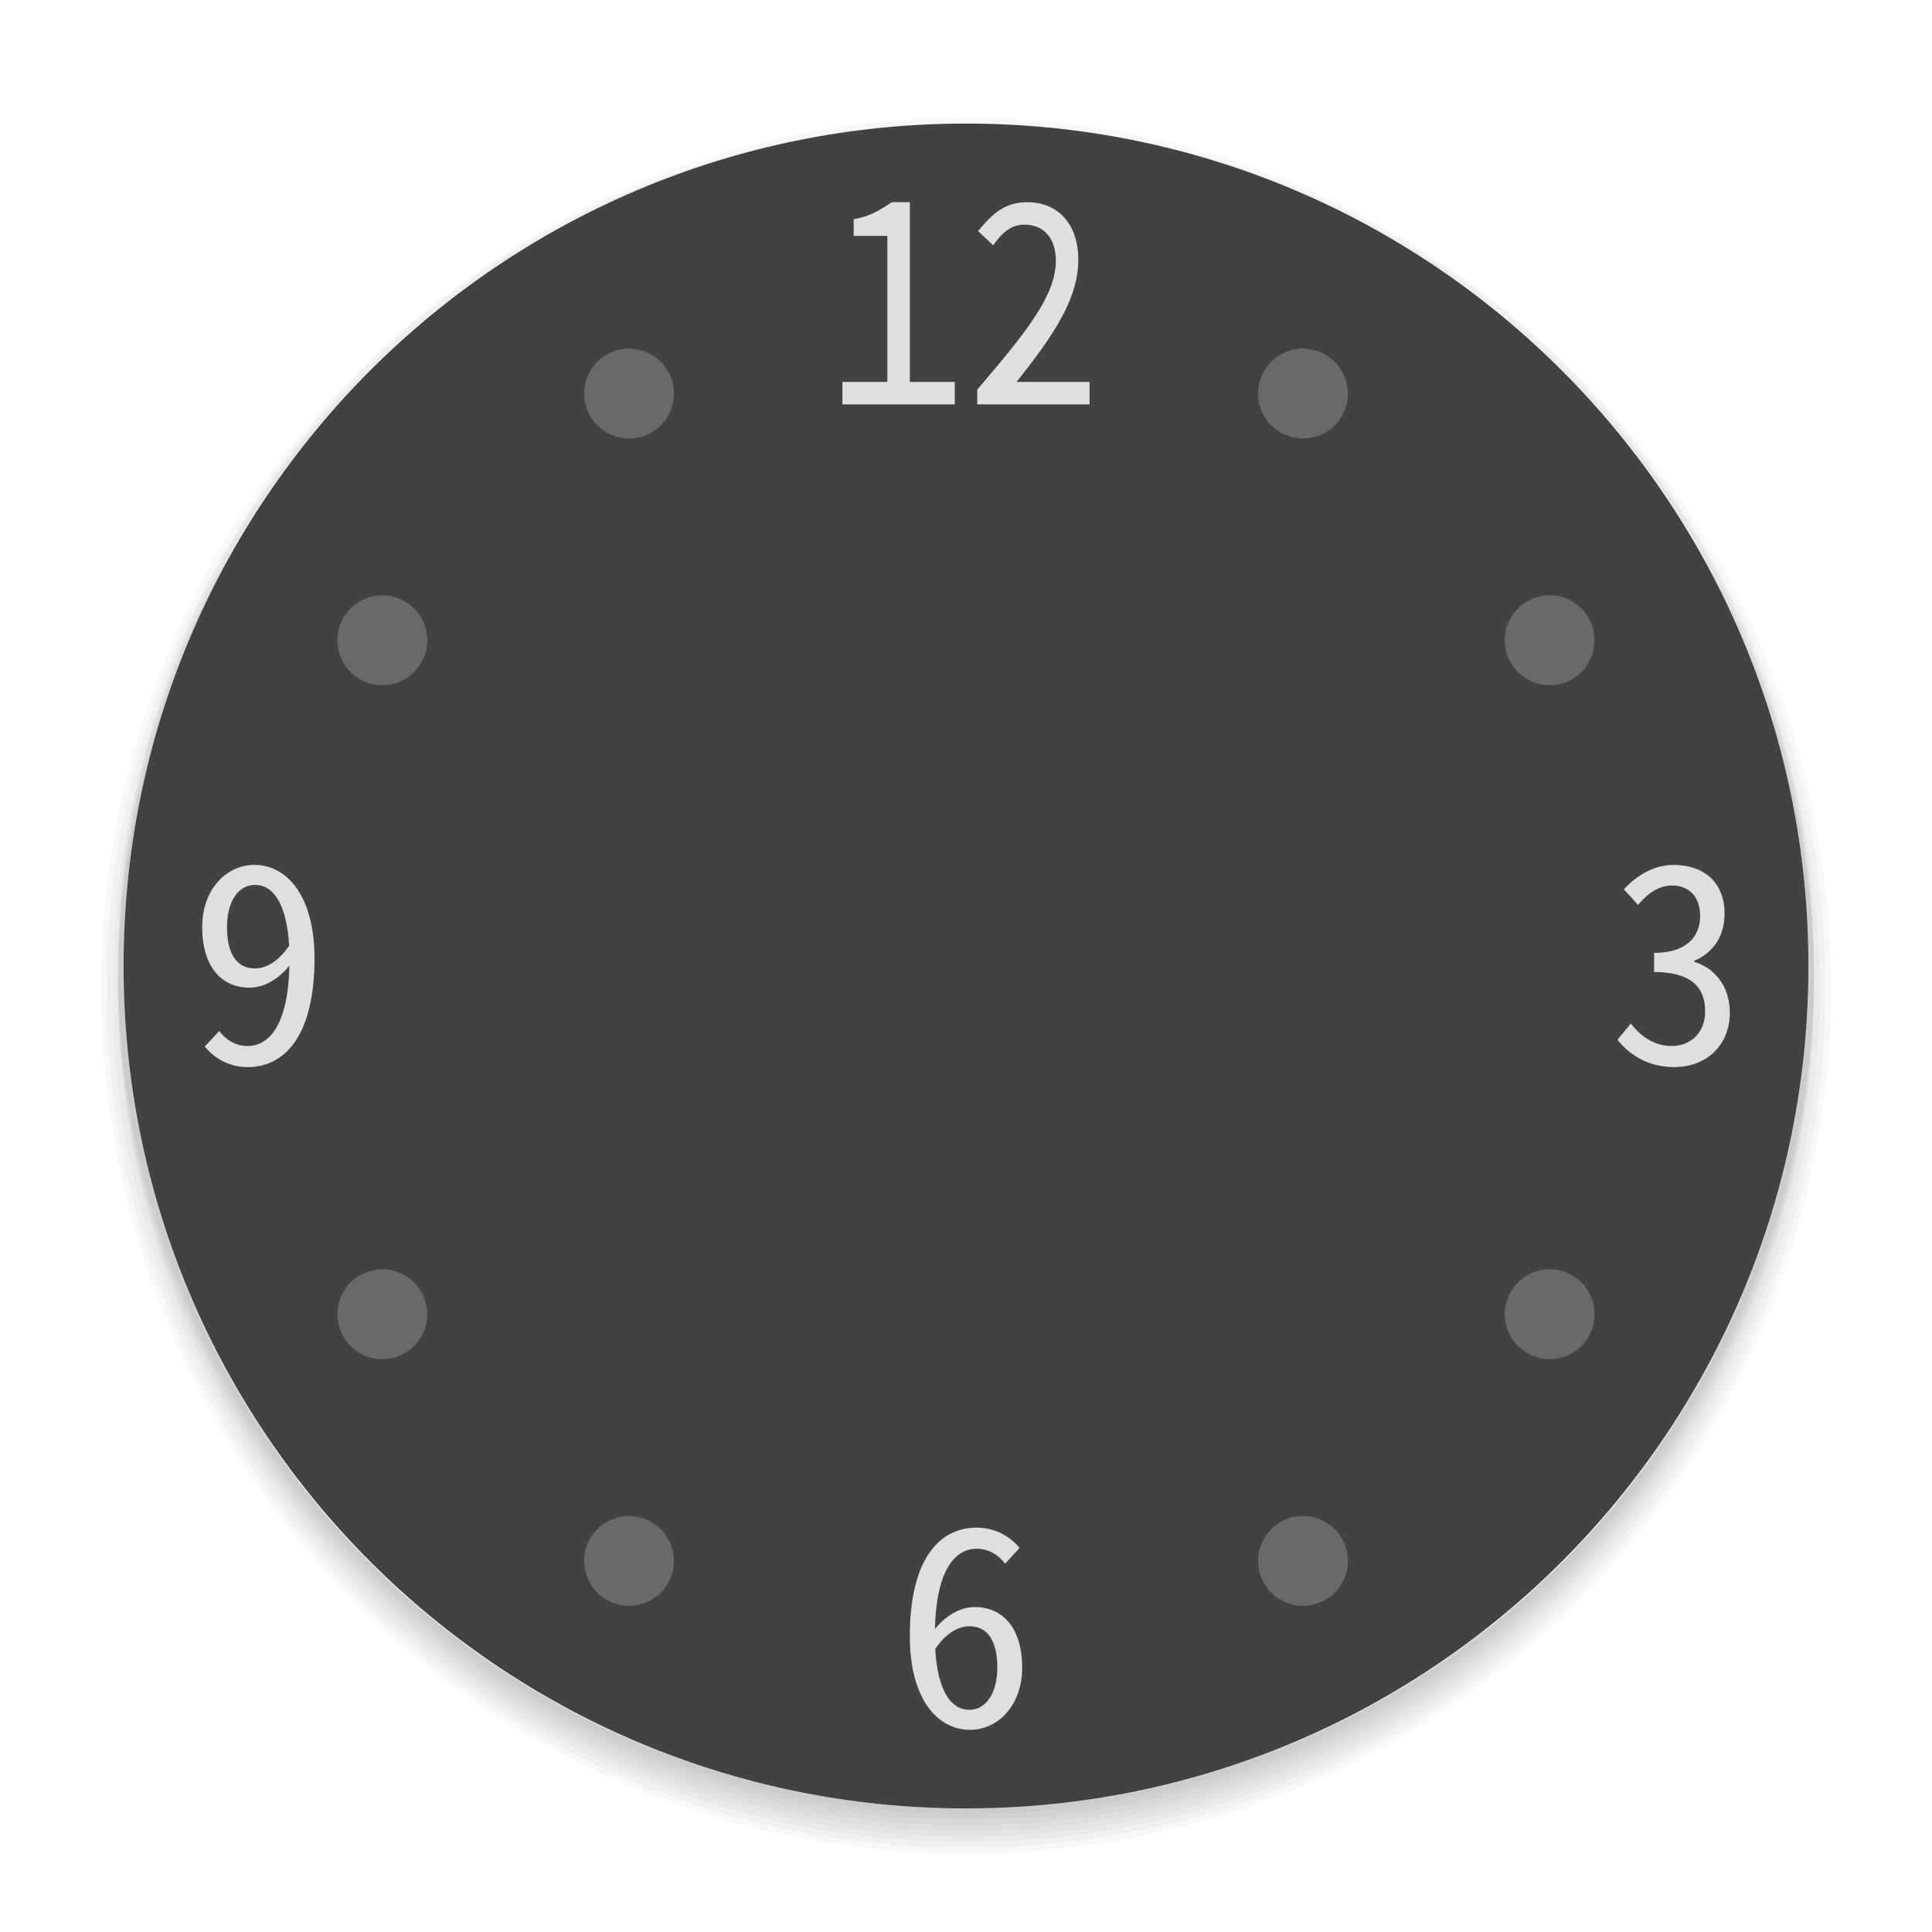
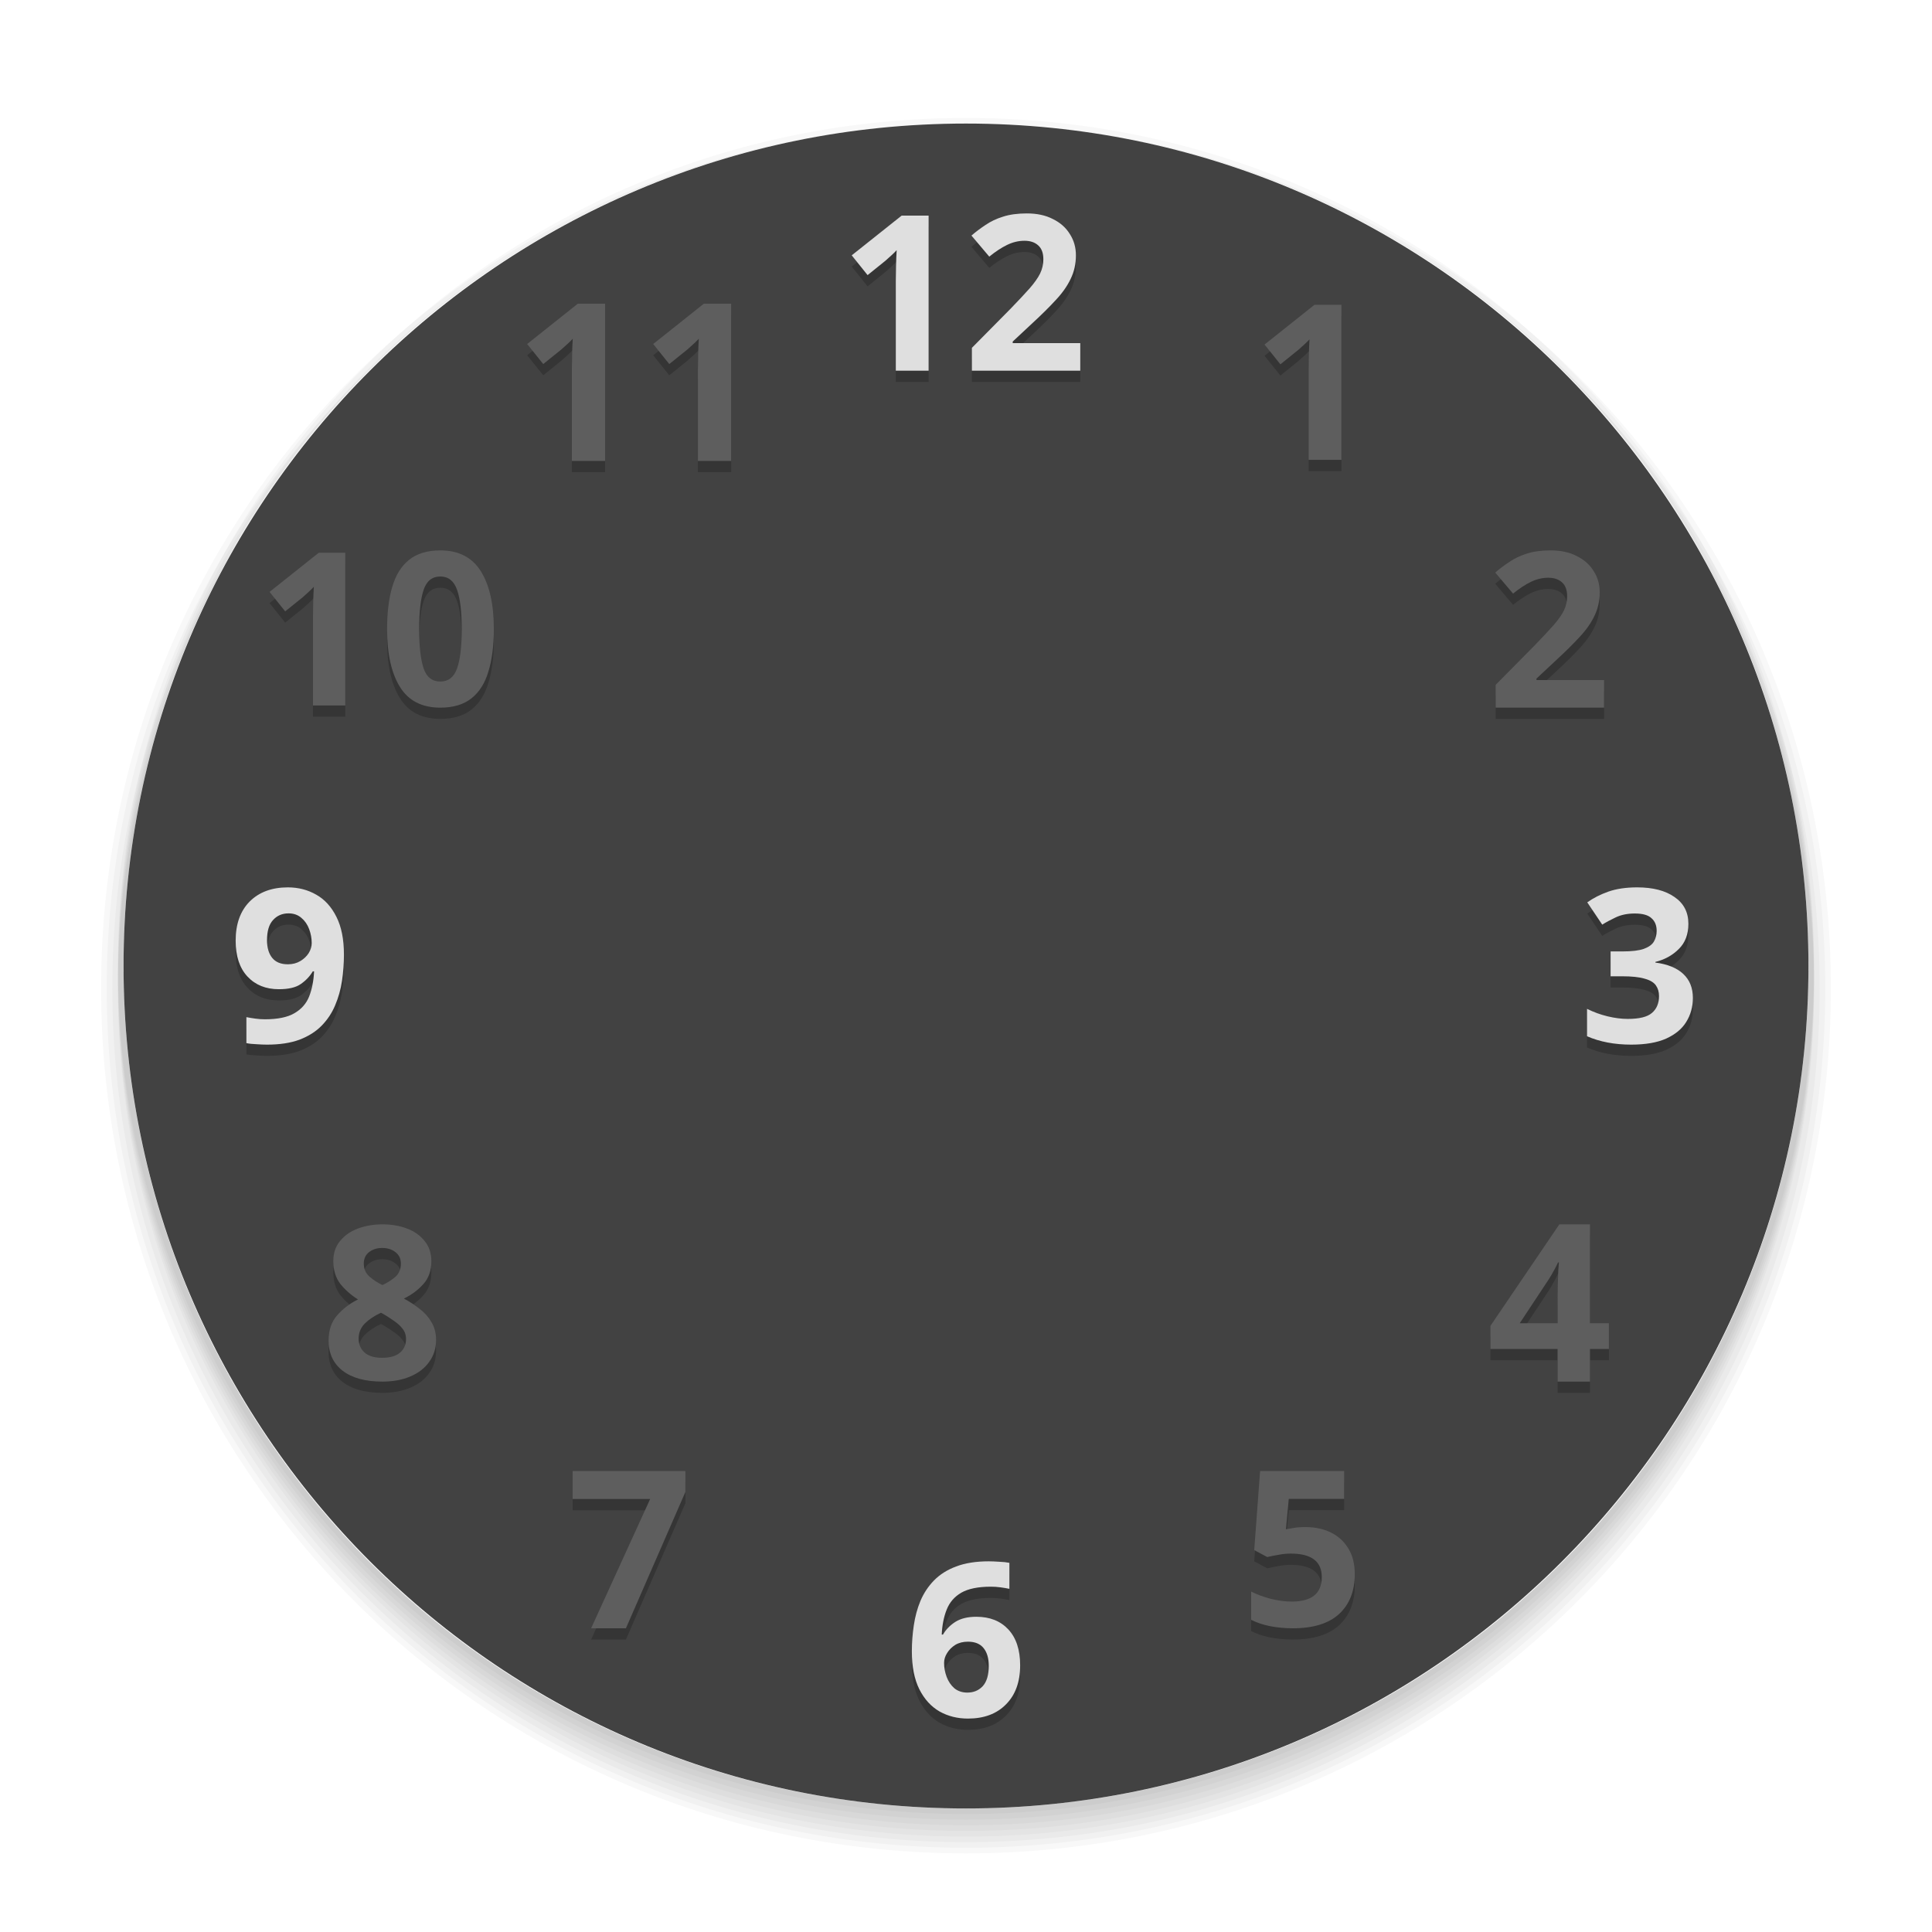
<svg xmlns="http://www.w3.org/2000/svg" id="svg59" width="172" height="172" version="1">
-   <g id="ClockFace">
-     <rect id="rect19" style="opacity:0.001;stroke-width:0.827" width="172" height="172" x="0" y="0" />
-     <path id="rect21" style="opacity:0.03" d="M 86 11 C 127.55 11 161 44.45 161 86 C 161 127.55 127.55 161 86 161 C 44.45 161 11 127.55 11 86 C 11 44.45 44.45 11 86 11 z M 86 11 C 43.342 11 9 45.342 9 88 C 9 130.658 43.342 165 86 165 C 128.658 165 163 130.658 163 88 C 163 45.342 128.658 11 86 11 z" />
-     <path id="rect23" style="opacity:0.03" d="M 35.357 30.596 C 19.491 44.593 9.5 65.081 9.5 88 C 9.5 130.381 43.619 164.5 86 164.5 C 128.381 164.5 162.5 130.381 162.5 88 C 162.5 65.081 152.509 44.593 136.643 30.596 C 151.625 44.29 161 64.008 161 86 C 161 127.55 127.55 161 86 161 C 44.45 161 11 127.55 11 86 C 11 64.008 20.375 44.29 35.357 30.596 z" />
-     <path id="rect25" style="opacity:0.03" d="M 21.027 48.447 C 14.028 59.956 10 73.49 10 88 C 10 130.104 43.896 164 86 164 C 128.104 164 162 130.104 162 88 C 162 73.49 157.972 59.956 150.973 48.447 C 157.343 59.481 161 72.294 161 86 C 161 127.55 127.55 161 86 161 C 44.45 161 11 127.55 11 86 C 11 72.294 14.658 59.481 21.027 48.447 z" />
-     <path id="rect27" style="opacity:0.03" d="M 13.154 68.076 C 11.434 74.421 10.5 81.096 10.5 88 C 10.5 129.827 44.173 163.5 86 163.5 C 127.827 163.5 161.5 129.827 161.5 88 C 161.5 81.096 160.566 74.421 158.846 68.076 C 160.244 73.818 161 79.816 161 86 C 161 127.55 127.55 161 86 161 C 44.45 161 11 127.55 11 86 C 11 79.816 11.756 73.818 13.154 68.076 z" />
-     <path id="rect29" style="opacity:0.03" d="M 15.23 61.07 C 12.176 69.29 10.5 78.191 10.5 87.5 C 10.5 129.327 44.173 163 86 163 C 127.827 163 161.5 129.327 161.5 87.5 C 161.5 78.191 159.824 69.29 156.77 61.07 C 159.5 68.865 161 77.25 161 86 C 161 127.55 127.55 161 86 161 C 44.45 161 11 127.55 11 86 C 11 77.25 12.5 68.865 15.23 61.07 z" />
-     <path id="rect31" style="opacity:0.03" d="M 21.428 47.75 C 14.49 59.174 10.5 72.604 10.5 87 C 10.5 128.827 44.173 162.5 86 162.5 C 127.827 162.5 161.5 128.827 161.5 87 C 161.5 72.604 157.51 59.174 150.572 47.75 C 157.193 58.938 161 72.005 161 86 C 161 127.55 127.55 161 86 161 C 44.45 161 11 127.55 11 86 C 11 72.005 14.807 58.938 21.428 47.75 z" />
-     <path id="rect33" style="opacity:0.03" d="M 82.104 11.098 C 42.101 13.112 10.5 45.98 10.5 86.5 C 10.5 128.327 44.173 162 86 162 C 127.827 162 161.5 128.327 161.5 86.5 C 161.5 45.972 129.885 13.1 89.871 11.098 C 129.608 13.099 161 45.748 161 86 C 161 127.55 127.55 161 86 161 C 44.45 161 11 127.55 11 86 C 11 45.748 42.392 13.099 82.129 11.098 C 82.121 11.098 82.112 11.097 82.104 11.098 z" />
-     <path id="rect35" style="opacity:0.03" d="M 86 10.5 C 44.173 10.5 10.5 44.173 10.5 86 C 10.5 127.827 44.173 161.5 86 161.5 C 127.827 161.5 161.5 127.827 161.5 86 C 161.5 44.173 127.827 10.5 86 10.5 z M 86 11 C 127.55 11 161 44.45 161 86 C 161 127.55 127.55 161 86 161 C 44.45 161 11 127.55 11 86 C 11 44.45 44.45 11 86 11 z" />
-     <rect id="rect37" style="fill:#424242" width="150" height="150" x="-161" y="-161" rx="75" ry="75" transform="matrix(0,-1,-1,0,0,0)" />
-     <path id="path39" style="fill:#dfdfdf" d="M 79.396,18 C 78.453,18.605 77.565,19.26 76,19.512 V 21 h 3 v 13 h -4 v 2 H 85 V 34 H 81 V 18 Z m 12.064,0 c -2.025,0 -3.116,1.039 -4.385,2.574 l 1.342,1.264 C 89.199,20.748 89.974,20 91.193,20 92.974,20 94,21.268 94,23.199 c 0,3.095 -2.584,6.314 -7,11.488 V 36 H 97 V 34 H 90.5 C 94.037,29.568 95.998,26.443 95.998,23.125 95.998,20.03 94.266,18 91.461,18 Z M 22.645,77 C 20.132,77 18,79.196 18,82.537 c 0,3.561 1.751,5.391 4.213,5.391 1.345,0 2.588,-0.78 3.553,-1.951 -0.127,5.366 -1.852,7.145 -3.73,7.145 -0.964,0 -1.903,-0.486 -2.512,-1.34 l -1.295,1.389 C 19.091,94.219 20.385,95 22.061,95 25.259,95 28,92.341 28,85.316 28,79.853 25.614,77 22.645,77 Z m 126.367,0 c -1.753,0 -3.258,0.902 -4.443,2.17 l 1.26,1.391 c 0.864,-1.049 1.901,-1.73 3.012,-1.73 1.531,0 2.518,1 2.518,2.707 0,1.78 -1.135,3.293 -4.098,3.293 v 1.707 c 3.284,0 4.543,1.34 4.543,3.486 0,1.976 -1.334,3.098 -2.988,3.098 -1.556,0 -2.765,-0.878 -3.629,-2 L 144,92.561 C 144.988,93.829 146.643,95 149.062,95 151.803,95 154,93.171 154,90.146 c 0,-2.463 -1.481,-4.024 -3.16,-4.512 v -0.098 c 1.58,-0.683 2.691,-2.05 2.691,-4.221 C 153.531,78.585 151.703,77 149.012,77 Z M 22.695,78.781 c 1.726,0 2.842,1.853 3.045,5.414 -1.015,1.512 -2.157,2.023 -3.045,2.023 -1.599,0 -2.486,-1.267 -2.486,-3.682 0,-2.293 1.014,-3.756 2.486,-3.756 z M 86.939,136 C 83.741,136 81,138.635 81,145.684 81,151.147 83.386,154 86.355,154 88.868,154 91,151.804 91,148.463 c 0,-3.561 -1.751,-5.391 -4.213,-5.391 -1.345,0 -2.588,0.78 -3.553,1.951 0.127,-5.366 1.852,-7.145 3.73,-7.145 0.964,0 1.903,0.486 2.512,1.34 l 1.295,-1.414 C 89.909,136.78 88.615,136 86.939,136 Z m -0.635,8.781 c 1.599,0 2.486,1.267 2.486,3.682 0,2.268 -1.014,3.756 -2.486,3.756 -1.726,0 -2.842,-1.853 -3.045,-5.414 1.015,-1.512 2.157,-2.023 3.045,-2.023 z" />
-     <path id="path41" style="fill:#696969" d="M 55.906,31.039 A 4,4 0 0 0 54,31.574 4,4 0 0 0 52.535,37.039 4,4 0 0 0 58,38.502 a 4,4 0 0 0 1.465,-5.463 4,4 0 0 0 -3.559,-2 z m 60.188,0 a 4,4 0 0 0 -3.559,2 A 4,4 0 0 0 114,38.502 4,4 0 0 0 119.465,37.039 4,4 0 0 0 118,31.574 4,4 0 0 0 116.094,31.039 Z M 34.133,53 A 4,4 0 0 0 33.85,53.004 4,4 0 0 0 30.574,55 4,4 0 0 0 32.039,60.465 4,4 0 0 0 37.502,59 4,4 0 0 0 36.039,53.535 4,4 0 0 0 34.133,53 Z M 138.15,53.004 A 4,4 0 0 0 135.961,53.535 4,4 0 0 0 134.498,59 4,4 0 0 0 139.961,60.465 4,4 0 0 0 141.426,55 4,4 0 0 0 138.15,53.004 Z M 138.055,113 a 4,4 0 0 0 -0.281,0.004 4,4 0 0 0 -3.275,1.996 4,4 0 0 0 1.463,5.465 A 4,4 0 0 0 141.426,119 4,4 0 0 0 139.961,113.535 4,4 0 0 0 138.055,113 Z m -103.828,0.004 a 4,4 0 0 0 -2.188,0.531 A 4,4 0 0 0 30.574,119 4,4 0 0 0 36.039,120.465 4,4 0 0 0 37.502,115 4,4 0 0 0 34.227,113.004 Z M 56.094,134.963 A 4,4 0 0 0 52.535,136.961 4,4 0 0 0 54,142.426 4,4 0 0 0 59.465,140.961 4,4 0 0 0 58,135.498 4,4 0 0 0 56.094,134.963 Z m 59.812,0 A 4,4 0 0 0 114,135.498 a 4,4 0 0 0 -1.465,5.463 4,4 0 0 0 5.465,1.465 4,4 0 0 0 1.465,-5.465 4,4 0 0 0 -3.559,-1.998 z" />
-   </g>
  <g id="SecondHand">
    <rect id="rect8" style="opacity:0.001;stroke-width:1.028" width="22" height="96" x="233" y="76" />
    <path id="path10" style="fill:#ff9800" d="m 245,83 v 79 c 0,0 0,4.2e-4 -1,4.2e-4 -1,0 -1,4.2e-4 -1,4.2e-4 V 83 Z" />
    <circle id="circle848" style="fill:none;stroke-width:2;stroke:#000000;stroke-opacity:1;stroke-miterlimit:4;stroke-dasharray:none;opacity:0.05" cx="244" cy="87" r="10" />
    <circle id="circle846" style="fill:none;stroke-width:1;stroke:#000000;stroke-opacity:1;stroke-miterlimit:4;stroke-dasharray:none;opacity:0.05" cx="244" cy="87" r="10" />
    <circle id="circle16" style="fill:#595959;stroke-width:1.111" cx="244" cy="87" r="10" />
  </g>
  <g id="MinuteHand" transform="translate(-35,-36)">
    <rect id="rect52" style="opacity:0.05;fill:none;stroke:#000000;stroke-width:2;stroke-linecap:round;stroke-linejoin:bevel" width="6" height="94" x="241" y="113" rx="3" ry="3" />
    <rect id="rect54" style="opacity:0.05;fill:none;stroke:#000000;stroke-linecap:round;stroke-linejoin:bevel" width="6" height="94" x="241" y="113" rx="3" ry="3" />
    <rect id="rect56" style="fill:#dfdfdf" width="6" height="94" x="241" y="113" rx="3" ry="3" />
  </g>
  <g id="HourHand">
    <rect id="rect872" style="opacity:0.001;fill:#000000;fill-opacity:1;stroke:none;stroke-width:0.727;stroke-linecap:round;stroke-linejoin:round;stroke-miterlimit:4;stroke-dasharray:none;stroke-opacity:1" width="10" height="96" x="176" y="76" />
    <path id="path917" style="fill:none;stroke:#000000;stroke-opacity:1;opacity:0.05" d="m 181,77 c -2.209,0 -4,1.791 -4,4 V 127 v 1 c 0,2.216 1.784,4 4,4 2.216,0 4,-1.784 4,-4 v -1 -46 c 0,-2.209 -1.791,-4 -4,-4 z" />
    <path id="path919" style="fill:none;stroke:#000000;stroke-opacity:1;opacity:0.05;stroke-width:2;stroke-miterlimit:4;stroke-dasharray:none" d="m 181,77 c -2.209,0 -4,1.791 -4,4 V 127 v 1 c 0,2.216 1.784,4 4,4 2.216,0 4,-1.784 4,-4 v -1 -46 c 0,-2.209 -1.791,-4 -4,-4 z" />
    <path id="HourHand2" style="fill:#dfdfdf" d="m 181,77 c -2.209,0 -4,1.791 -4,4 V 127 v 1 c 0,2.216 1.784,4 4,4 2.216,0 4,-1.784 4,-4 v -1 -46 c 0,-2.209 -1.791,-4 -4,-4 z" />
  </g>
+   <g id="ClockFace">
+     <rect id="rect19" style="opacity:0.001;stroke-width:0.827" width="172" height="172" x="0" y="0" />
+     <path id="rect21" style="opacity:0.03" d="m 86,11 c 41.55,0 75,33.45 75,75 0,41.55 -33.45,75 -75,75 C 44.45,161 11,127.55 11,86 11,44.45 44.45,11 86,11 Z m 0,0 C 43.342,11 9,45.342 9,88 c 0,42.658 34.342,77 77,77 42.658,0 77,-34.342 77,-77 0,-42.658 -34.342,-77 -77,-77 z" />
+     <path id="rect23" style="opacity:0.03" d="M 35.357,30.596 C 19.491,44.593 9.5,65.081 9.5,88 c 0,42.381 34.119,76.5 76.5,76.5 42.381,0 76.5,-34.119 76.5,-76.5 0,-22.919 -9.991,-43.407 -25.857,-57.404 C 151.625,44.29 161,64.008 161,86 161,127.55 127.55,161 86,161 44.45,161 11,127.55 11,86 11,64.008 20.375,44.29 35.357,30.596 Z" />
+     <path id="rect25" style="opacity:0.03" d="M 21.027,48.447 C 14.028,59.956 10,73.49 10,88 c 0,42.104 33.896,76 76,76 42.104,0 76,-33.896 76,-76 C 162,73.49 157.972,59.956 150.973,48.447 157.343,59.481 161,72.294 161,86 161,127.55 127.55,161 86,161 44.45,161 11,127.55 11,86 11,72.294 14.658,59.481 21.027,48.447 Z" />
+     <path id="rect27" style="opacity:0.03" d="M 13.154,68.076 C 11.434,74.421 10.5,81.096 10.5,88 c 0,41.827 33.673,75.5 75.5,75.5 41.827,0 75.5,-33.673 75.5,-75.5 0,-6.904 -0.934,-13.579 -2.654,-19.924 C 160.244,73.818 161,79.816 161,86 c 0,41.55 -33.45,75 -75,75 -41.55,0 -75,-33.45 -75,-75 0,-6.184 0.756,-12.182 2.154,-17.924 z" />
+     <path id="rect29" style="opacity:0.03" d="M 15.23,61.07 C 12.176,69.29 10.5,78.191 10.5,87.5 c 0,41.827 33.673,75.5 75.5,75.5 41.827,0 75.5,-33.673 75.5,-75.5 0,-9.309 -1.676,-18.21 -4.73,-26.43 C 159.5,68.865 161,77.25 161,86 c 0,41.55 -33.45,75 -75,75 -41.55,0 -75,-33.45 -75,-75 0,-8.75 1.5,-17.135 4.23,-24.93 z" />
+     <path id="rect31" style="opacity:0.03" d="M 21.428,47.75 C 14.49,59.174 10.5,72.604 10.5,87 c 0,41.827 33.673,75.5 75.5,75.5 41.827,0 75.5,-33.673 75.5,-75.5 0,-14.396 -3.99,-27.826 -10.928,-39.25 C 157.193,58.938 161,72.005 161,86 161,127.55 127.55,161 86,161 44.45,161 11,127.55 11,86 11,72.005 14.807,58.938 21.428,47.75 Z" />
+     <path id="rect33" style="opacity:0.03" d="M 82.104,11.098 C 42.101,13.112 10.5,45.98 10.5,86.5 10.5,128.327 44.173,162 86,162 127.827,162 161.5,128.327 161.5,86.5 161.5,45.972 129.885,13.1 89.871,11.098 129.608,13.099 161,45.748 161,86 c 0,41.55 -33.45,75 -75,75 -41.55,0 -75,-33.45 -75,-75 0,-40.252 31.392,-72.901 71.129,-74.902 -0.008,4.21e-4 -0.017,-4.23e-4 -0.025,0 z" />
+     <path id="rect35" style="opacity:0.03" d="m 86,10.5 c -41.827,0 -75.5,33.673 -75.5,75.5 0,41.827 33.673,75.5 75.5,75.5 41.827,0 75.5,-33.673 75.5,-75.5 0,-41.827 -33.673,-75.5 -75.5,-75.5 z m 0,0.5 c 41.55,0 75,33.45 75,75 0,41.55 -33.45,75 -75,75 C 44.45,161 11,127.55 11,86 11,44.45 44.45,11 86,11 Z" />
+     <rect id="rect37" style="fill:#424242" width="150" height="150" x="-161" y="-161" rx="75" ry="75" transform="matrix(0,-1,-1,0,0,0)" />
+     <path id="path1272" style="font-style:normal;font-variant:normal;font-weight:bold;font-stretch:normal;font-size:medium;line-height:1.25;font-family:'Noto Sans';-inkscape-font-specification:'Noto Sans Bold';letter-spacing:0px;word-spacing:0px;opacity:0.2;fill:#000000;fill-opacity:1;stroke:none;stroke-width:0.483" d="m 91.416,20 c -0.825,0 -1.534,0.098 -2.127,0.291 -0.58,0.18 -1.096,0.425 -1.547,0.734 -0.451,0.297 -0.869,0.612 -1.256,0.947 l 1.586,1.875 c 0.554,-0.451 1.083,-0.798 1.586,-1.043 0.503,-0.245 1.018,-0.369 1.547,-0.369 0.516,0 0.92,0.136 1.217,0.406 0.309,0.271 0.465,0.684 0.465,1.238 0,0.451 -0.098,0.876 -0.291,1.275 -0.193,0.387 -0.502,0.827 -0.928,1.316 -0.425,0.477 -0.986,1.075 -1.682,1.797 l -3.461,3.5 V 34 h 9.648 v -2.455 h -6.014 v -0.137 l 1.779,-1.662 c 0.812,-0.748 1.501,-1.432 2.068,-2.051 0.58,-0.619 1.018,-1.243 1.314,-1.875 0.309,-0.632 0.465,-1.327 0.465,-2.088 0,-0.709 -0.18,-1.34 -0.541,-1.895 C 94.898,21.271 94.396,20.824 93.738,20.502 93.094,20.167 92.318,20 91.416,20 Z m -11.143,0.193 -4.447,3.539 1.412,1.76 1.586,-1.277 c 0.18,-0.155 0.374,-0.328 0.58,-0.521 0.219,-0.206 0.359,-0.348 0.424,-0.426 -0.026,0.413 -0.044,0.897 -0.057,1.451 -0.013,0.541 -0.02,0.973 -0.02,1.295 V 34 h 2.92 V 20.193 Z m -28.832,7.844 -4.51,3.59 1.432,1.783 1.607,-1.293 c 0.183,-0.157 0.379,-0.333 0.588,-0.529 0.222,-0.209 0.366,-0.353 0.432,-0.432 -0.026,0.418 -0.046,0.909 -0.059,1.471 -0.013,0.549 -0.02,0.986 -0.02,1.312 v 8.098 h 2.961 v -14 z m 11.221,0 -4.51,3.59 1.432,1.783 1.607,-1.293 c 0.183,-0.157 0.379,-0.333 0.588,-0.529 0.222,-0.209 0.366,-0.353 0.432,-0.432 -0.026,0.418 -0.046,0.909 -0.059,1.471 -0.013,0.549 -0.02,0.986 -0.02,1.312 v 8.098 h 2.961 v -14 z m 54.363,0.098 -4.447,3.539 1.412,1.76 1.584,-1.277 c 0.18,-0.155 0.374,-0.328 0.58,-0.521 0.219,-0.206 0.361,-0.348 0.426,-0.426 -0.026,0.413 -0.044,0.897 -0.057,1.451 -0.013,0.541 -0.019,0.973 -0.019,1.295 v 7.986 h 2.92 V 28.135 Z M 39.203,50 c -1.156,0 -2.083,0.279 -2.781,0.838 -0.698,0.559 -1.199,1.366 -1.504,2.42 -0.305,1.041 -0.457,2.292 -0.457,3.752 0,2.197 0.381,3.911 1.143,5.143 C 36.365,63.384 37.565,64 39.203,64 c 1.156,0 2.083,-0.279 2.781,-0.838 0.698,-0.559 1.199,-1.359 1.504,-2.4 0.317,-1.041 0.477,-2.292 0.477,-3.752 0,-2.21 -0.388,-3.93 -1.162,-5.162 C 42.028,50.616 40.829,50 39.203,50 Z m 98.846,0 c -0.825,0 -1.534,0.096 -2.127,0.289 -0.58,0.18 -1.096,0.427 -1.547,0.736 -0.451,0.296 -0.871,0.612 -1.258,0.947 l 1.586,1.875 c 0.554,-0.451 1.083,-0.8 1.586,-1.045 0.503,-0.245 1.018,-0.367 1.547,-0.367 0.516,0 0.922,0.136 1.219,0.406 0.309,0.271 0.463,0.684 0.463,1.238 0,0.451 -0.096,0.876 -0.289,1.275 -0.193,0.387 -0.502,0.827 -0.928,1.316 -0.425,0.477 -0.987,1.075 -1.684,1.797 l -3.461,3.5 V 64 h 9.648 v -2.455 h -6.014 v -0.137 l 1.779,-1.662 c 0.812,-0.748 1.503,-1.432 2.07,-2.051 0.58,-0.619 1.018,-1.243 1.314,-1.875 0.309,-0.632 0.463,-1.327 0.463,-2.088 0,-0.709 -0.18,-1.342 -0.541,-1.896 -0.348,-0.567 -0.85,-1.012 -1.508,-1.334 C 139.725,50.167 138.951,50 138.049,50 Z m -109.67,0.209 -4.381,3.486 1.391,1.732 1.562,-1.256 c 0.178,-0.152 0.367,-0.325 0.57,-0.516 0.216,-0.203 0.356,-0.342 0.42,-0.418 -0.025,0.406 -0.046,0.882 -0.059,1.428 -0.013,0.533 -0.018,0.96 -0.018,1.277 v 7.865 h 2.875 v -13.6 z m 10.824,2.115 c 0.711,0 1.207,0.392 1.486,1.18 0.279,0.787 0.418,1.957 0.418,3.506 0,1.562 -0.139,2.729 -0.418,3.504 -0.279,0.775 -0.775,1.162 -1.486,1.162 -0.724,0 -1.22,-0.388 -1.486,-1.162 -0.267,-0.787 -0.4,-1.955 -0.4,-3.504 0,-1.549 0.134,-2.719 0.4,-3.506 0.267,-0.787 0.763,-1.18 1.486,-1.18 z M 25.627,80 c -1.428,0 -2.563,0.422 -3.404,1.264 -0.829,0.842 -1.242,2.001 -1.242,3.48 0,1.377 0.35,2.441 1.051,3.193 0.701,0.752 1.633,1.129 2.793,1.129 0.867,0 1.518,-0.153 1.951,-0.459 0.446,-0.306 0.803,-0.683 1.07,-1.129 h 0.115 c -0.038,0.842 -0.184,1.588 -0.439,2.238 -0.255,0.638 -0.696,1.135 -1.32,1.492 -0.612,0.357 -1.484,0.535 -2.619,0.535 -0.281,0 -0.561,-0.02 -0.842,-0.059 -0.281,-0.038 -0.55,-0.082 -0.805,-0.133 v 2.314 c 0.242,0.051 0.543,0.083 0.9,0.096 0.357,0.025 0.668,0.037 0.936,0.037 1.135,0 2.098,-0.146 2.889,-0.439 0.803,-0.306 1.461,-0.721 1.971,-1.244 0.523,-0.536 0.925,-1.141 1.205,-1.816 0.293,-0.689 0.497,-1.415 0.611,-2.18 0.115,-0.778 0.172,-1.556 0.172,-2.334 0,-1.364 -0.224,-2.485 -0.67,-3.365 -0.446,-0.893 -1.045,-1.55 -1.797,-1.971 C 27.4,80.217 26.558,80 25.627,80 Z m 120.125,0 c -0.992,0 -1.849,0.127 -2.574,0.381 -0.712,0.254 -1.335,0.572 -1.869,0.953 l 1.334,1.984 c 0.318,-0.203 0.72,-0.42 1.203,-0.648 0.483,-0.229 1.049,-0.344 1.697,-0.344 0.699,0 1.194,0.14 1.486,0.42 0.305,0.267 0.459,0.642 0.459,1.125 0,0.356 -0.083,0.675 -0.248,0.955 -0.153,0.267 -0.451,0.483 -0.896,0.648 -0.432,0.153 -1.069,0.229 -1.908,0.229 h -1.049 v 2.213 h 1.031 c 0.852,0 1.512,0.069 1.982,0.209 0.483,0.127 0.821,0.325 1.012,0.592 0.191,0.267 0.285,0.584 0.285,0.953 0,0.649 -0.209,1.152 -0.629,1.508 -0.407,0.356 -1.124,0.533 -2.154,0.533 -0.559,0 -1.157,-0.076 -1.793,-0.229 -0.636,-0.153 -1.247,-0.376 -1.832,-0.668 v 2.441 C 142.433,93.752 143.744,94 145.219,94 c 1.272,0 2.308,-0.179 3.109,-0.535 0.814,-0.369 1.411,-0.863 1.793,-1.486 0.394,-0.636 0.59,-1.348 0.59,-2.137 0,-0.89 -0.285,-1.603 -0.857,-2.137 -0.572,-0.534 -1.4,-0.87 -2.48,-1.01 v -0.059 c 0.827,-0.203 1.521,-0.585 2.08,-1.145 0.572,-0.559 0.857,-1.309 0.857,-2.25 0,-1.03 -0.414,-1.825 -1.24,-2.385 C 148.257,80.285 147.151,80 145.752,80 Z M 25.686,82.314 c 0.459,0 0.84,0.135 1.146,0.402 0.306,0.255 0.536,0.586 0.689,0.994 0.153,0.408 0.229,0.821 0.229,1.242 0,0.306 -0.089,0.607 -0.268,0.9 -0.179,0.281 -0.427,0.516 -0.746,0.707 -0.319,0.191 -0.689,0.287 -1.109,0.287 -0.625,0 -1.09,-0.192 -1.396,-0.574 -0.306,-0.383 -0.459,-0.905 -0.459,-1.568 0,-0.816 0.18,-1.414 0.537,-1.797 0.357,-0.395 0.816,-0.594 1.377,-0.594 z M 34.047,110 c -0.764,0 -1.483,0.121 -2.158,0.363 -0.662,0.242 -1.196,0.611 -1.604,1.107 -0.407,0.484 -0.611,1.082 -0.611,1.795 0,0.815 0.211,1.497 0.631,2.045 0.433,0.535 0.955,0.993 1.566,1.375 -0.726,0.357 -1.344,0.826 -1.854,1.412 -0.509,0.573 -0.764,1.324 -0.764,2.254 0,1.133 0.413,2.024 1.24,2.674 0.84,0.649 2.025,0.975 3.553,0.975 0.942,0 1.771,-0.153 2.484,-0.459 0.726,-0.306 1.285,-0.739 1.68,-1.299 0.407,-0.56 0.611,-1.216 0.611,-1.967 0,-0.598 -0.14,-1.128 -0.42,-1.586 -0.267,-0.458 -0.625,-0.853 -1.07,-1.184 -0.433,-0.344 -0.891,-0.642 -1.375,-0.896 0.7,-0.344 1.28,-0.777 1.738,-1.299 0.471,-0.522 0.707,-1.198 0.707,-2.025 0,-0.726 -0.204,-1.331 -0.611,-1.814 -0.395,-0.497 -0.924,-0.865 -1.586,-1.107 C 35.556,110.121 34.836,110 34.047,110 Z m 104.777,0 -6.137,9.039 v 2.059 h 5.98 V 124 h 2.883 v -2.902 h 1.686 v -2.293 h -1.686 V 110 Z m -104.795,2.102 c 0.471,0 0.865,0.126 1.184,0.381 0.318,0.242 0.477,0.581 0.477,1.014 0,0.497 -0.165,0.891 -0.496,1.184 -0.331,0.28 -0.714,0.523 -1.146,0.727 -0.446,-0.216 -0.833,-0.473 -1.164,-0.766 -0.331,-0.293 -0.496,-0.673 -0.496,-1.145 0,-0.433 0.151,-0.772 0.457,-1.014 0.318,-0.255 0.714,-0.381 1.186,-0.381 z m 104.678,1.291 h 0.078 c -0.013,0.118 -0.033,0.365 -0.059,0.744 -0.013,0.366 -0.026,0.766 -0.039,1.197 -0.013,0.431 -0.019,0.797 -0.019,1.098 v 2.373 h -3.373 l 2.568,-3.883 c 0.17,-0.261 0.32,-0.517 0.451,-0.766 0.144,-0.248 0.275,-0.502 0.393,-0.764 z m -104.793,4.477 0.248,0.133 c 0.306,0.178 0.61,0.377 0.916,0.594 0.306,0.204 0.562,0.438 0.766,0.705 0.204,0.255 0.305,0.555 0.305,0.898 -10e-7,0.509 -0.179,0.917 -0.535,1.223 -0.357,0.306 -0.89,0.459 -1.604,0.459 -0.688,0 -1.21,-0.16 -1.566,-0.479 -0.344,-0.318 -0.516,-0.726 -0.516,-1.223 0,-0.522 0.179,-0.967 0.535,-1.336 0.369,-0.369 0.853,-0.694 1.451,-0.975 z m 17.066,14.092 v 2.49 h 6.902 l -5.256,11.51 h 3.098 l 5.295,-12.137 v -1.863 z m 61.201,0 -0.521,7.039 1.16,0.619 c 0.258,-0.064 0.58,-0.129 0.967,-0.193 0.387,-0.077 0.76,-0.115 1.121,-0.115 1.843,0 2.766,0.696 2.766,2.088 0,0.748 -0.233,1.301 -0.697,1.662 -0.451,0.348 -1.109,0.523 -1.973,0.523 -0.593,0 -1.224,-0.084 -1.895,-0.252 -0.67,-0.18 -1.244,-0.394 -1.721,-0.639 v 2.514 c 0.477,0.245 1.03,0.432 1.662,0.561 0.645,0.129 1.329,0.193 2.051,0.193 1.818,0 3.191,-0.425 4.119,-1.275 0.928,-0.864 1.391,-2.044 1.391,-3.539 0,-0.915 -0.193,-1.682 -0.58,-2.301 -0.374,-0.619 -0.889,-1.09 -1.547,-1.412 -0.657,-0.322 -1.404,-0.482 -2.242,-0.482 -0.451,0 -0.807,0.025 -1.064,0.076 -0.245,0.039 -0.476,0.079 -0.695,0.117 l 0.252,-2.707 h 4.93 v -2.477 z M 88.027,140 c -1.135,0 -2.103,0.153 -2.906,0.459 -0.791,0.293 -1.448,0.709 -1.971,1.244 -0.51,0.523 -0.912,1.128 -1.205,1.816 -0.281,0.676 -0.477,1.402 -0.592,2.18 -0.115,0.765 -0.174,1.537 -0.174,2.314 0,1.364 0.224,2.492 0.67,3.385 0.446,0.88 1.047,1.537 1.799,1.971 0.752,0.421 1.593,0.631 2.523,0.631 1.428,0 2.556,-0.42 3.385,-1.262 0.842,-0.842 1.264,-2.001 1.264,-3.48 0,-1.377 -0.351,-2.443 -1.053,-3.195 -0.701,-0.752 -1.651,-1.127 -2.85,-1.127 -0.765,0 -1.389,0.153 -1.873,0.459 -0.472,0.306 -0.837,0.681 -1.092,1.127 h -0.113 c 0.038,-0.842 0.184,-1.581 0.439,-2.219 0.255,-0.65 0.689,-1.153 1.301,-1.51 0.625,-0.357 1.504,-0.535 2.639,-0.535 0.281,0 0.561,0.018 0.842,0.057 0.293,0.038 0.56,0.084 0.803,0.135 v -2.314 c -0.242,-0.051 -0.541,-0.083 -0.898,-0.096 -0.357,-0.025 -0.67,-0.039 -0.938,-0.039 z m -1.855,7.154 c 0.625,0 1.09,0.19 1.396,0.572 0.306,0.383 0.459,0.905 0.459,1.568 0,0.816 -0.178,1.423 -0.535,1.818 -0.357,0.383 -0.816,0.572 -1.377,0.572 -0.446,0 -0.83,-0.126 -1.148,-0.381 -0.306,-0.268 -0.534,-0.606 -0.688,-1.014 -0.153,-0.408 -0.23,-0.823 -0.23,-1.244 0,-0.306 0.089,-0.598 0.268,-0.879 0.179,-0.293 0.423,-0.537 0.729,-0.729 0.319,-0.191 0.693,-0.285 1.127,-0.285 z" />
+     <path id="path1329" style="font-style:normal;font-variant:normal;font-weight:bold;font-stretch:normal;font-size:medium;line-height:1.25;font-family:'Noto Sans';-inkscape-font-specification:'Noto Sans Bold';letter-spacing:0px;word-spacing:0px;fill:#dfdfdf;fill-opacity:1;stroke:none;stroke-width:0.483" d="m 91.416,19 c -0.825,0 -1.534,0.098 -2.127,0.291 -0.58,0.18 -1.096,0.425 -1.547,0.734 -0.451,0.297 -0.869,0.612 -1.256,0.947 l 1.586,1.875 c 0.554,-0.451 1.083,-0.798 1.586,-1.043 0.503,-0.245 1.018,-0.369 1.547,-0.369 0.516,0 0.92,0.136 1.217,0.406 0.309,0.271 0.465,0.684 0.465,1.238 0,0.451 -0.098,0.876 -0.291,1.275 -0.193,0.387 -0.502,0.827 -0.928,1.316 -0.425,0.477 -0.986,1.075 -1.682,1.797 l -3.461,3.5 V 33 h 9.648 v -2.455 h -6.014 v -0.137 l 1.779,-1.662 c 0.812,-0.748 1.501,-1.432 2.068,-2.051 0.58,-0.619 1.018,-1.243 1.314,-1.875 0.309,-0.632 0.465,-1.327 0.465,-2.088 0,-0.709 -0.18,-1.34 -0.541,-1.895 C 94.898,20.271 94.396,19.824 93.738,19.502 93.094,19.167 92.318,19 91.416,19 Z" />
+     <path id="path1327" style="font-style:normal;font-variant:normal;font-weight:bold;font-stretch:normal;font-size:medium;line-height:1.25;font-family:'Noto Sans';-inkscape-font-specification:'Noto Sans Bold';letter-spacing:0px;word-spacing:0px;fill:#dfdfdf;fill-opacity:1;stroke:none;stroke-width:0.483" d="m 80.273,19.193 -4.447,3.539 1.412,1.76 1.586,-1.277 c 0.18,-0.155 0.374,-0.328 0.58,-0.521 0.219,-0.206 0.359,-0.348 0.424,-0.426 -0.026,0.413 -0.044,0.897 -0.057,1.451 -0.013,0.541 -0.02,0.973 -0.02,1.295 V 33 h 2.92 V 19.193 Z" />
+     <path id="path1325" style="font-style:normal;font-variant:normal;font-weight:bold;font-stretch:normal;font-size:medium;line-height:1.25;font-family:'Noto Sans';-inkscape-font-specification:'Noto Sans Bold';letter-spacing:0px;word-spacing:0px;fill:#5e5e5e;fill-opacity:1;stroke:none;stroke-width:0.483" d="m 51.441,27.037 -4.51,3.59 1.432,1.783 1.607,-1.293 c 0.183,-0.157 0.379,-0.333 0.588,-0.529 0.222,-0.209 0.366,-0.353 0.432,-0.432 -0.026,0.418 -0.046,0.909 -0.059,1.471 -0.013,0.549 -0.02,0.986 -0.02,1.312 v 8.098 h 2.961 v -14 z" />
+     <path id="path1323" style="font-style:normal;font-variant:normal;font-weight:bold;font-stretch:normal;font-size:medium;line-height:1.25;font-family:'Noto Sans';-inkscape-font-specification:'Noto Sans Bold';letter-spacing:0px;word-spacing:0px;fill:#5e5e5e;fill-opacity:1;stroke:none;stroke-width:0.483" d="m 62.662,27.037 -4.51,3.59 1.432,1.783 1.607,-1.293 c 0.183,-0.157 0.379,-0.333 0.588,-0.529 0.222,-0.209 0.366,-0.353 0.432,-0.432 -0.026,0.418 -0.046,0.909 -0.059,1.471 -0.013,0.549 -0.02,0.986 -0.02,1.312 v 8.098 h 2.961 v -14 z" />
+     <path id="path1321" style="font-style:normal;font-variant:normal;font-weight:bold;font-stretch:normal;font-size:medium;line-height:1.25;font-family:'Noto Sans';-inkscape-font-specification:'Noto Sans Bold';letter-spacing:0px;word-spacing:0px;fill:#5e5e5e;fill-opacity:1;stroke:none;stroke-width:0.483" d="m 117.025,27.135 -4.447,3.539 1.412,1.76 1.584,-1.277 c 0.18,-0.155 0.374,-0.328 0.58,-0.521 0.219,-0.206 0.361,-0.348 0.426,-0.426 -0.026,0.413 -0.044,0.897 -0.057,1.451 -0.013,0.541 -0.019,0.973 -0.019,1.295 v 7.986 h 2.92 V 27.135 Z" />
+     <path id="path1319" style="font-style:normal;font-variant:normal;font-weight:bold;font-stretch:normal;font-size:medium;line-height:1.25;font-family:'Noto Sans';-inkscape-font-specification:'Noto Sans Bold';letter-spacing:0px;word-spacing:0px;fill:#5e5e5e;fill-opacity:1;stroke:none;stroke-width:0.483" d="M 39.203 49 C 38.048 49 37.12 49.279 36.422 49.838 C 35.723 50.397 35.223 51.204 34.918 52.258 C 34.613 53.299 34.461 54.549 34.461 56.01 C 34.461 58.207 34.842 59.921 35.604 61.152 C 36.365 62.384 37.565 63 39.203 63 C 40.359 63 41.286 62.721 41.984 62.162 C 42.683 61.603 43.184 60.803 43.488 59.762 C 43.806 58.72 43.965 57.47 43.965 56.01 C 43.965 53.8 43.577 52.079 42.803 50.848 C 42.028 49.616 40.829 49 39.203 49 z M 39.203 51.324 C 39.914 51.324 40.41 51.717 40.689 52.504 C 40.969 53.291 41.107 54.461 41.107 56.01 C 41.107 57.572 40.969 58.739 40.689 59.514 C 40.41 60.288 39.914 60.676 39.203 60.676 C 38.479 60.676 37.983 60.288 37.717 59.514 C 37.45 58.726 37.316 57.559 37.316 56.01 C 37.316 54.461 37.45 53.291 37.717 52.504 C 37.983 51.717 38.479 51.324 39.203 51.324 z" />
+     <path id="path1317" style="font-style:normal;font-variant:normal;font-weight:bold;font-stretch:normal;font-size:medium;line-height:1.25;font-family:'Noto Sans';-inkscape-font-specification:'Noto Sans Bold';letter-spacing:0px;word-spacing:0px;fill:#5e5e5e;fill-opacity:1;stroke:none;stroke-width:0.483" d="m 138.049,49 c -0.825,0 -1.534,0.096 -2.127,0.289 -0.58,0.18 -1.096,0.427 -1.547,0.736 -0.451,0.296 -0.871,0.612 -1.258,0.947 l 1.586,1.875 c 0.554,-0.451 1.083,-0.8 1.586,-1.045 0.503,-0.245 1.018,-0.367 1.547,-0.367 0.516,0 0.922,0.136 1.219,0.406 0.309,0.271 0.463,0.684 0.463,1.238 0,0.451 -0.096,0.876 -0.289,1.275 -0.193,0.387 -0.502,0.827 -0.928,1.316 -0.425,0.477 -0.987,1.075 -1.684,1.797 l -3.461,3.5 V 63 h 9.648 v -2.455 h -6.014 v -0.137 l 1.779,-1.662 c 0.812,-0.748 1.503,-1.432 2.07,-2.051 0.58,-0.619 1.018,-1.243 1.314,-1.875 0.309,-0.632 0.463,-1.327 0.463,-2.088 0,-0.709 -0.18,-1.342 -0.541,-1.896 -0.348,-0.567 -0.85,-1.012 -1.508,-1.334 C 139.725,49.167 138.951,49 138.049,49 Z" />
+     <path id="path1315" style="font-style:normal;font-variant:normal;font-weight:bold;font-stretch:normal;font-size:medium;line-height:1.25;font-family:'Noto Sans';-inkscape-font-specification:'Noto Sans Bold';letter-spacing:0px;word-spacing:0px;fill:#5e5e5e;fill-opacity:1;stroke:none;stroke-width:0.483" d="m 28.379,49.209 -4.381,3.486 1.391,1.732 1.562,-1.256 c 0.178,-0.152 0.367,-0.325 0.57,-0.516 0.216,-0.203 0.356,-0.342 0.42,-0.418 -0.025,0.406 -0.046,0.882 -0.059,1.428 -0.013,0.533 -0.018,0.96 -0.018,1.277 v 7.865 h 2.875 v -13.6 z" />
+     <path id="path1311" style="font-style:normal;font-variant:normal;font-weight:bold;font-stretch:normal;font-size:medium;line-height:1.25;font-family:'Noto Sans';-inkscape-font-specification:'Noto Sans Bold';letter-spacing:0px;word-spacing:0px;fill:#dfdfdf;fill-opacity:1;stroke:none;stroke-width:0.483" d="M 25.627 79 C 24.199 79 23.064 79.422 22.223 80.264 C 21.394 81.105 20.98 82.265 20.98 83.744 C 20.98 85.121 21.33 86.185 22.031 86.938 C 22.733 87.69 23.664 88.066 24.824 88.066 C 25.691 88.066 26.342 87.913 26.775 87.607 C 27.222 87.301 27.578 86.925 27.846 86.479 L 27.961 86.479 C 27.923 87.32 27.776 88.067 27.521 88.717 C 27.266 89.354 26.826 89.852 26.201 90.209 C 25.589 90.566 24.717 90.744 23.582 90.744 C 23.302 90.744 23.021 90.724 22.74 90.686 C 22.46 90.647 22.191 90.604 21.936 90.553 L 21.936 92.867 C 22.178 92.918 22.479 92.95 22.836 92.963 C 23.193 92.988 23.504 93 23.771 93 C 24.906 93 25.87 92.854 26.66 92.561 C 27.463 92.255 28.121 91.839 28.631 91.316 C 29.154 90.781 29.555 90.176 29.836 89.5 C 30.129 88.811 30.333 88.085 30.447 87.32 C 30.562 86.543 30.619 85.764 30.619 84.986 C 30.619 83.622 30.395 82.501 29.949 81.621 C 29.503 80.729 28.905 80.071 28.152 79.65 C 27.4 79.217 26.558 79 25.627 79 z M 25.686 81.314 C 26.145 81.314 26.526 81.449 26.832 81.717 C 27.138 81.972 27.368 82.303 27.521 82.711 C 27.674 83.119 27.75 83.532 27.75 83.953 C 27.75 84.259 27.661 84.56 27.482 84.854 C 27.304 85.134 27.055 85.369 26.736 85.561 C 26.418 85.752 26.048 85.848 25.627 85.848 C 25.002 85.848 24.536 85.656 24.23 85.273 C 23.924 84.891 23.771 84.368 23.771 83.705 C 23.771 82.889 23.952 82.291 24.309 81.908 C 24.666 81.513 25.125 81.314 25.686 81.314 z" />
+     <path id="path1309" style="font-style:normal;font-variant:normal;font-weight:bold;font-stretch:normal;font-size:medium;line-height:1.25;font-family:'Noto Sans';-inkscape-font-specification:'Noto Sans Bold';letter-spacing:0px;word-spacing:0px;fill:#dfdfdf;fill-opacity:1;stroke:none;stroke-width:0.483" d="m 145.752,79 c -0.992,0 -1.849,0.127 -2.574,0.381 -0.712,0.254 -1.335,0.572 -1.869,0.953 l 1.334,1.984 c 0.318,-0.203 0.72,-0.42 1.203,-0.648 0.483,-0.229 1.049,-0.344 1.697,-0.344 0.699,0 1.194,0.14 1.486,0.42 0.305,0.267 0.459,0.642 0.459,1.125 0,0.356 -0.083,0.675 -0.248,0.955 -0.153,0.267 -0.451,0.483 -0.896,0.648 -0.432,0.153 -1.069,0.229 -1.908,0.229 h -1.049 v 2.213 h 1.031 c 0.852,0 1.512,0.069 1.982,0.209 0.483,0.127 0.821,0.325 1.012,0.592 0.191,0.267 0.285,0.584 0.285,0.953 0,0.649 -0.209,1.152 -0.629,1.508 -0.407,0.356 -1.124,0.533 -2.154,0.533 -0.559,0 -1.157,-0.076 -1.793,-0.229 -0.636,-0.153 -1.247,-0.376 -1.832,-0.668 v 2.441 C 142.433,92.752 143.744,93 145.219,93 c 1.272,0 2.308,-0.179 3.109,-0.535 0.814,-0.369 1.411,-0.863 1.793,-1.486 0.394,-0.636 0.59,-1.348 0.59,-2.137 0,-0.89 -0.285,-1.603 -0.857,-2.137 -0.572,-0.534 -1.4,-0.87 -2.48,-1.01 v -0.059 c 0.827,-0.203 1.521,-0.585 2.08,-1.145 0.572,-0.559 0.857,-1.309 0.857,-2.25 0,-1.03 -0.414,-1.825 -1.24,-2.385 C 148.257,79.285 147.151,79 145.752,79 Z" />
+     <path id="path1305" style="font-style:normal;font-variant:normal;font-weight:bold;font-stretch:normal;font-size:medium;line-height:1.25;font-family:'Noto Sans';-inkscape-font-specification:'Noto Sans Bold';letter-spacing:0px;word-spacing:0px;fill:#5e5e5e;fill-opacity:1;stroke:none;stroke-width:0.483" d="M 34.047 109 C 33.283 109 32.564 109.121 31.889 109.363 C 31.227 109.605 30.693 109.974 30.285 110.471 C 29.878 110.955 29.674 111.553 29.674 112.266 C 29.674 113.081 29.884 113.763 30.305 114.311 C 30.738 114.845 31.26 115.304 31.871 115.686 C 31.145 116.042 30.527 116.512 30.018 117.098 C 29.508 117.671 29.254 118.422 29.254 119.352 C 29.254 120.485 29.666 121.376 30.494 122.025 C 31.335 122.675 32.519 123 34.047 123 C 34.989 123 35.818 122.847 36.531 122.541 C 37.257 122.235 37.816 121.802 38.211 121.242 C 38.618 120.682 38.822 120.027 38.822 119.275 C 38.822 118.677 38.682 118.148 38.402 117.689 C 38.135 117.231 37.778 116.837 37.332 116.506 C 36.899 116.162 36.441 115.864 35.957 115.609 C 36.657 115.266 37.237 114.833 37.695 114.311 C 38.166 113.788 38.402 113.113 38.402 112.285 C 38.402 111.559 38.198 110.955 37.791 110.471 C 37.396 109.974 36.867 109.605 36.205 109.363 C 35.556 109.121 34.836 109 34.047 109 z M 34.029 111.102 C 34.5 111.102 34.895 111.228 35.213 111.482 C 35.531 111.724 35.689 112.063 35.689 112.496 C 35.689 112.993 35.524 113.387 35.193 113.68 C 34.862 113.96 34.48 114.203 34.047 114.406 C 33.601 114.19 33.214 113.933 32.883 113.641 C 32.552 113.348 32.387 112.967 32.387 112.496 C 32.387 112.063 32.538 111.724 32.844 111.482 C 33.162 111.228 33.558 111.102 34.029 111.102 z M 33.914 116.869 L 34.162 117.002 C 34.468 117.18 34.773 117.379 35.078 117.596 C 35.384 117.799 35.64 118.033 35.844 118.301 C 36.047 118.555 36.148 118.855 36.148 119.199 C 36.148 119.709 35.97 120.116 35.613 120.422 C 35.257 120.727 34.723 120.881 34.01 120.881 C 33.322 120.881 32.8 120.721 32.443 120.402 C 32.1 120.084 31.928 119.676 31.928 119.18 C 31.928 118.658 32.106 118.213 32.463 117.844 C 32.832 117.474 33.316 117.149 33.914 116.869 z" />
+     <path id="path1303" style="font-style:normal;font-variant:normal;font-weight:bold;font-stretch:normal;font-size:medium;line-height:1.25;font-family:'Noto Sans';-inkscape-font-specification:'Noto Sans Bold';letter-spacing:0px;word-spacing:0px;fill:#5e5e5e;fill-opacity:1;stroke:none;stroke-width:0.483" d="M 138.824 109 L 132.688 118.039 L 132.688 120.098 L 138.668 120.098 L 138.668 123 L 141.551 123 L 141.551 120.098 L 143.236 120.098 L 143.236 117.805 L 141.551 117.805 L 141.551 109 L 138.824 109 z M 138.707 112.393 L 138.785 112.393 C 138.772 112.51 138.753 112.758 138.727 113.137 C 138.713 113.503 138.701 113.903 138.688 114.334 C 138.674 114.765 138.668 115.131 138.668 115.432 L 138.668 117.805 L 135.295 117.805 L 137.863 113.922 C 138.033 113.66 138.184 113.405 138.314 113.156 C 138.458 112.908 138.589 112.654 138.707 112.393 z" />
+     <path id="path1295" style="font-style:normal;font-variant:normal;font-weight:bold;font-stretch:normal;font-size:medium;line-height:1.25;font-family:'Noto Sans';-inkscape-font-specification:'Noto Sans Bold';letter-spacing:0px;word-spacing:0px;fill:#5e5e5e;fill-opacity:1;stroke:none;stroke-width:0.483" d="m 50.98,130.961 v 2.49 h 6.902 l -5.256,11.51 h 3.098 l 5.295,-12.137 v -1.863 z" />
+     <path id="path1293" style="font-style:normal;font-variant:normal;font-weight:bold;font-stretch:normal;font-size:medium;line-height:1.25;font-family:'Noto Sans';-inkscape-font-specification:'Noto Sans Bold';letter-spacing:0px;word-spacing:0px;fill:#5e5e5e;fill-opacity:1;stroke:none;stroke-width:0.483" d="M 112.182,130.961 111.66,138 l 1.16,0.619 c 0.258,-0.064 0.58,-0.129 0.967,-0.193 0.387,-0.077 0.76,-0.115 1.121,-0.115 1.843,0 2.766,0.696 2.766,2.088 0,0.748 -0.233,1.301 -0.697,1.662 -0.451,0.348 -1.109,0.523 -1.973,0.523 -0.593,0 -1.224,-0.084 -1.895,-0.252 -0.67,-0.18 -1.244,-0.394 -1.721,-0.639 v 2.514 c 0.477,0.245 1.03,0.432 1.662,0.561 0.645,0.129 1.329,0.193 2.051,0.193 1.818,0 3.191,-0.425 4.119,-1.275 0.928,-0.864 1.391,-2.044 1.391,-3.539 0,-0.915 -0.193,-1.682 -0.58,-2.301 -0.374,-0.619 -0.889,-1.09 -1.547,-1.412 -0.657,-0.322 -1.404,-0.482 -2.242,-0.482 -0.451,0 -0.807,0.025 -1.064,0.076 -0.245,0.039 -0.476,0.079 -0.695,0.117 l 0.252,-2.707 h 4.93 v -2.477 z" />
+     <path id="path1291" style="font-style:normal;font-variant:normal;font-weight:bold;font-stretch:normal;font-size:medium;line-height:1.25;font-family:'Noto Sans';-inkscape-font-specification:'Noto Sans Bold';letter-spacing:0px;word-spacing:0px;fill:#dfdfdf;fill-opacity:1;stroke:none;stroke-width:0.483" d="M 88.027 139 C 86.893 139 85.924 139.153 85.121 139.459 C 84.331 139.752 83.673 140.168 83.15 140.703 C 82.64 141.226 82.239 141.831 81.945 142.52 C 81.665 143.195 81.468 143.921 81.354 144.699 C 81.239 145.464 81.18 146.236 81.18 147.014 C 81.18 148.378 81.403 149.506 81.85 150.398 C 82.296 151.278 82.896 151.936 83.648 152.369 C 84.401 152.79 85.241 153 86.172 153 C 87.6 153 88.728 152.58 89.557 151.738 C 90.398 150.897 90.82 149.737 90.82 148.258 C 90.82 146.881 90.469 145.815 89.768 145.062 C 89.066 144.31 88.117 143.936 86.918 143.936 C 86.153 143.936 85.529 144.089 85.045 144.395 C 84.573 144.701 84.208 145.075 83.953 145.521 L 83.84 145.521 C 83.878 144.68 84.024 143.94 84.279 143.303 C 84.534 142.652 84.968 142.15 85.58 141.793 C 86.205 141.436 87.084 141.258 88.219 141.258 C 88.499 141.258 88.78 141.276 89.061 141.314 C 89.354 141.353 89.621 141.398 89.863 141.449 L 89.863 139.135 C 89.621 139.084 89.322 139.052 88.965 139.039 C 88.608 139.014 88.295 139 88.027 139 z M 86.172 146.154 C 86.797 146.154 87.262 146.344 87.568 146.727 C 87.874 147.109 88.027 147.632 88.027 148.295 C 88.027 149.111 87.849 149.718 87.492 150.113 C 87.135 150.496 86.676 150.686 86.115 150.686 C 85.669 150.686 85.286 150.56 84.967 150.305 C 84.661 150.037 84.432 149.699 84.279 149.291 C 84.126 148.883 84.049 148.468 84.049 148.047 C 84.049 147.741 84.138 147.448 84.316 147.168 C 84.495 146.875 84.739 146.631 85.045 146.439 C 85.364 146.248 85.738 146.154 86.172 146.154 z" />
+   </g>
</svg>
